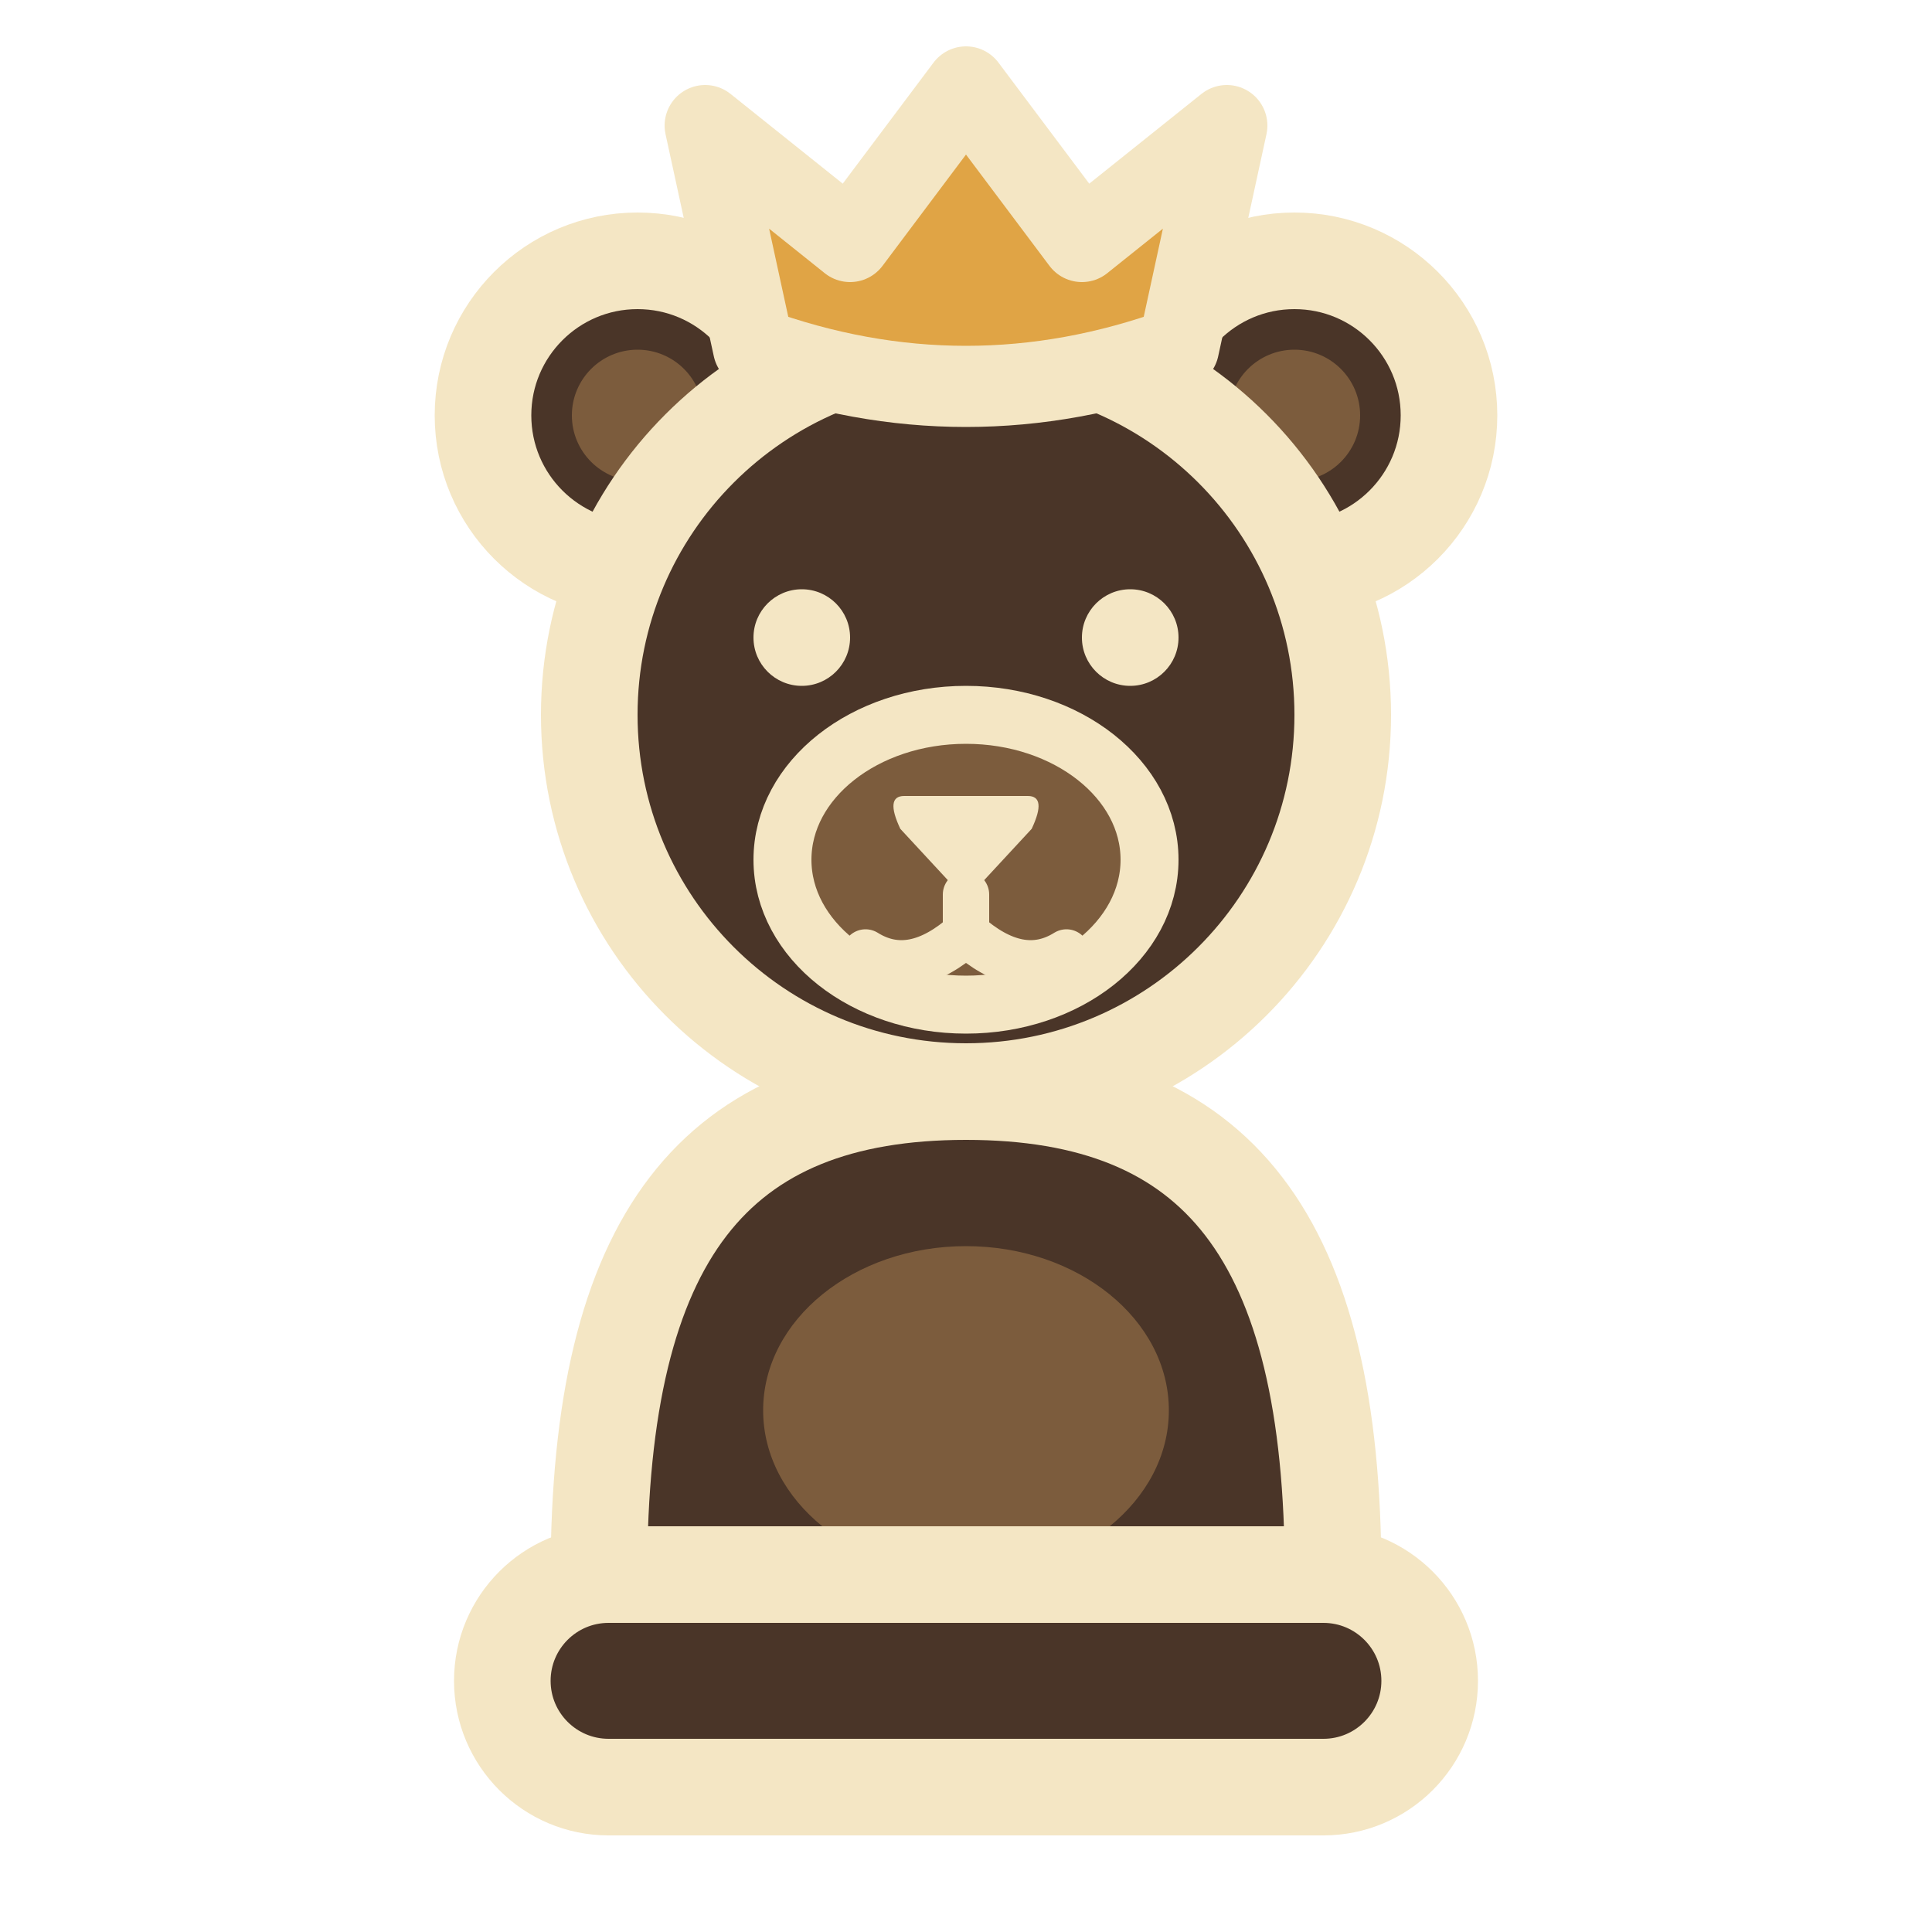
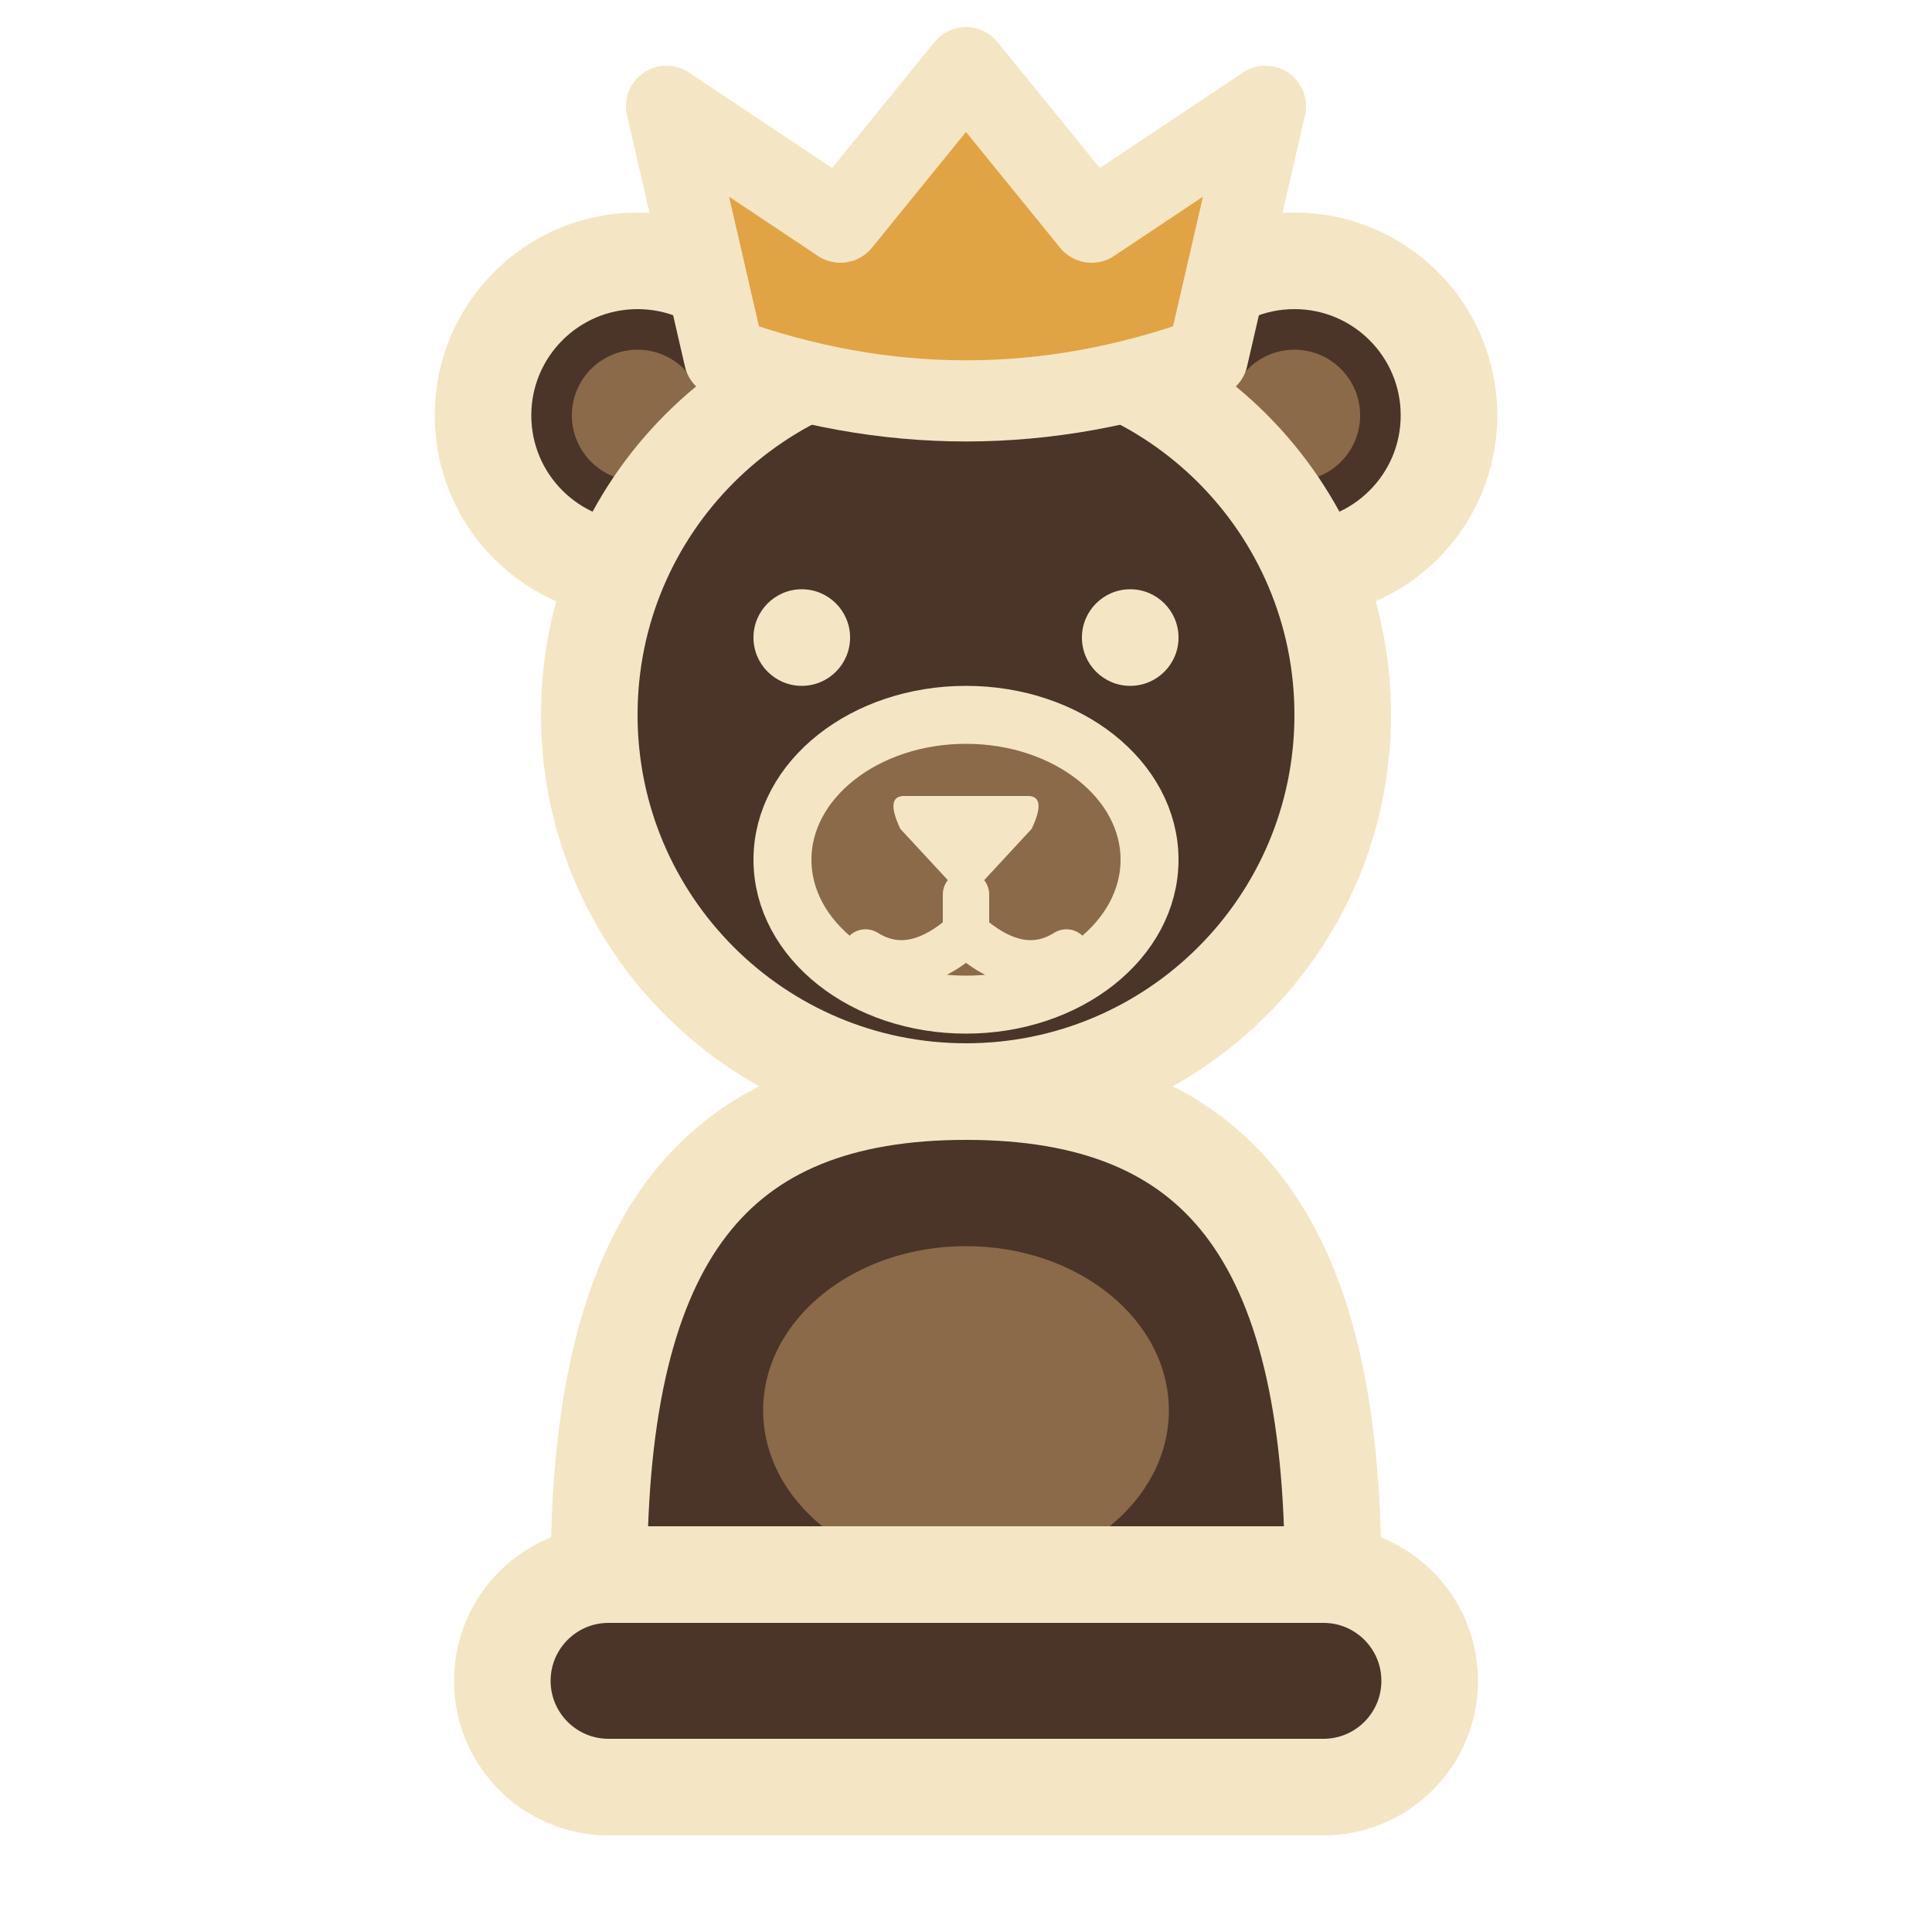
<svg xmlns="http://www.w3.org/2000/svg" viewBox="0 0 100 100">
  <g stroke-linecap="round" stroke-linejoin="round">
    <circle cx="33" cy="21.5" r="8" fill="#4a3528" stroke="#f4e6c4" stroke-width="5" />
    <circle cx="67" cy="21.5" r="8" fill="#4a3528" stroke="#f4e6c4" stroke-width="5" />
-     <circle cx="33" cy="21.5" r="3.4" fill="#7c5c3d" />
-     <circle cx="67" cy="21.5" r="3.4" fill="#7c5c3d" />
+     <circle cx="33" cy="21.5" r="3.4" fill="#8a6a49" />
+     <circle cx="67" cy="21.5" r="3.4" fill="#8a6a49" />
    <path d="M31,81.5 C31,64 37,56.5 50,56.5 C63,56.5 69,64 69,81.5 Z" fill="#4a3528" stroke="#f4e6c4" stroke-width="5" />
-     <ellipse cx="50" cy="73" rx="10.5" ry="8.5" fill="#7c5c3d" />
+     <ellipse cx="50" cy="73" rx="10.5" ry="8.5" fill="#8a6a49" />
    <circle cx="50" cy="37" r="19.5" fill="#4a3528" stroke="#f4e6c4" stroke-width="5" />
-     <path d="M39,18 L36.5,6.5 L44,12.5 L50,4.5 L56,12.5 L63.5,6.5 L61,18 Q50,22 39,18 Z" fill="#e0a445" stroke="#f4e6c4" stroke-width="4.2" />
-     <ellipse cx="50" cy="44.5" rx="9.5" ry="7.5" fill="#7c5c3d" stroke="#f4e6c4" stroke-width="3" />
+     <path d="M37.5,18.5 L34.5,5.5 L43.5,11.5 L50,3.5 L56.5,11.5 L65.5,5.5 L62.5,18.5 Q50,23 37.5,18.5 Z" fill="#e0a445" stroke="#f4e6c4" stroke-width="4.2" />
+     <ellipse cx="50" cy="44.5" rx="9.5" ry="7.5" fill="#8a6a49" stroke="#f4e6c4" stroke-width="3" />
    <path d="M46.8,41.2 L53.2,41.2 Q54.2,41.2 53.4,42.9 L50.9,45.6 Q50,46.5 49.1,45.6 L46.6,42.9 Q45.8,41.2 46.8,41.2 Z" fill="#f4e6c4" />
    <path d="M50,46.3 L50,48.3 M50,48.3 Q47.2,50.8 44.8,49.3 M50,48.3 Q52.8,50.8 55.2,49.3" fill="none" stroke="#f4e6c4" stroke-width="2.4" />
    <circle cx="41.5" cy="33" r="2.5" fill="#f4e6c4" />
    <circle cx="58.5" cy="33" r="2.5" fill="#f4e6c4" />
    <rect x="26" y="81.5" width="48" height="11" rx="5.5" fill="#4a3528" stroke="#f4e6c4" stroke-width="5" />
  </g>
</svg>
